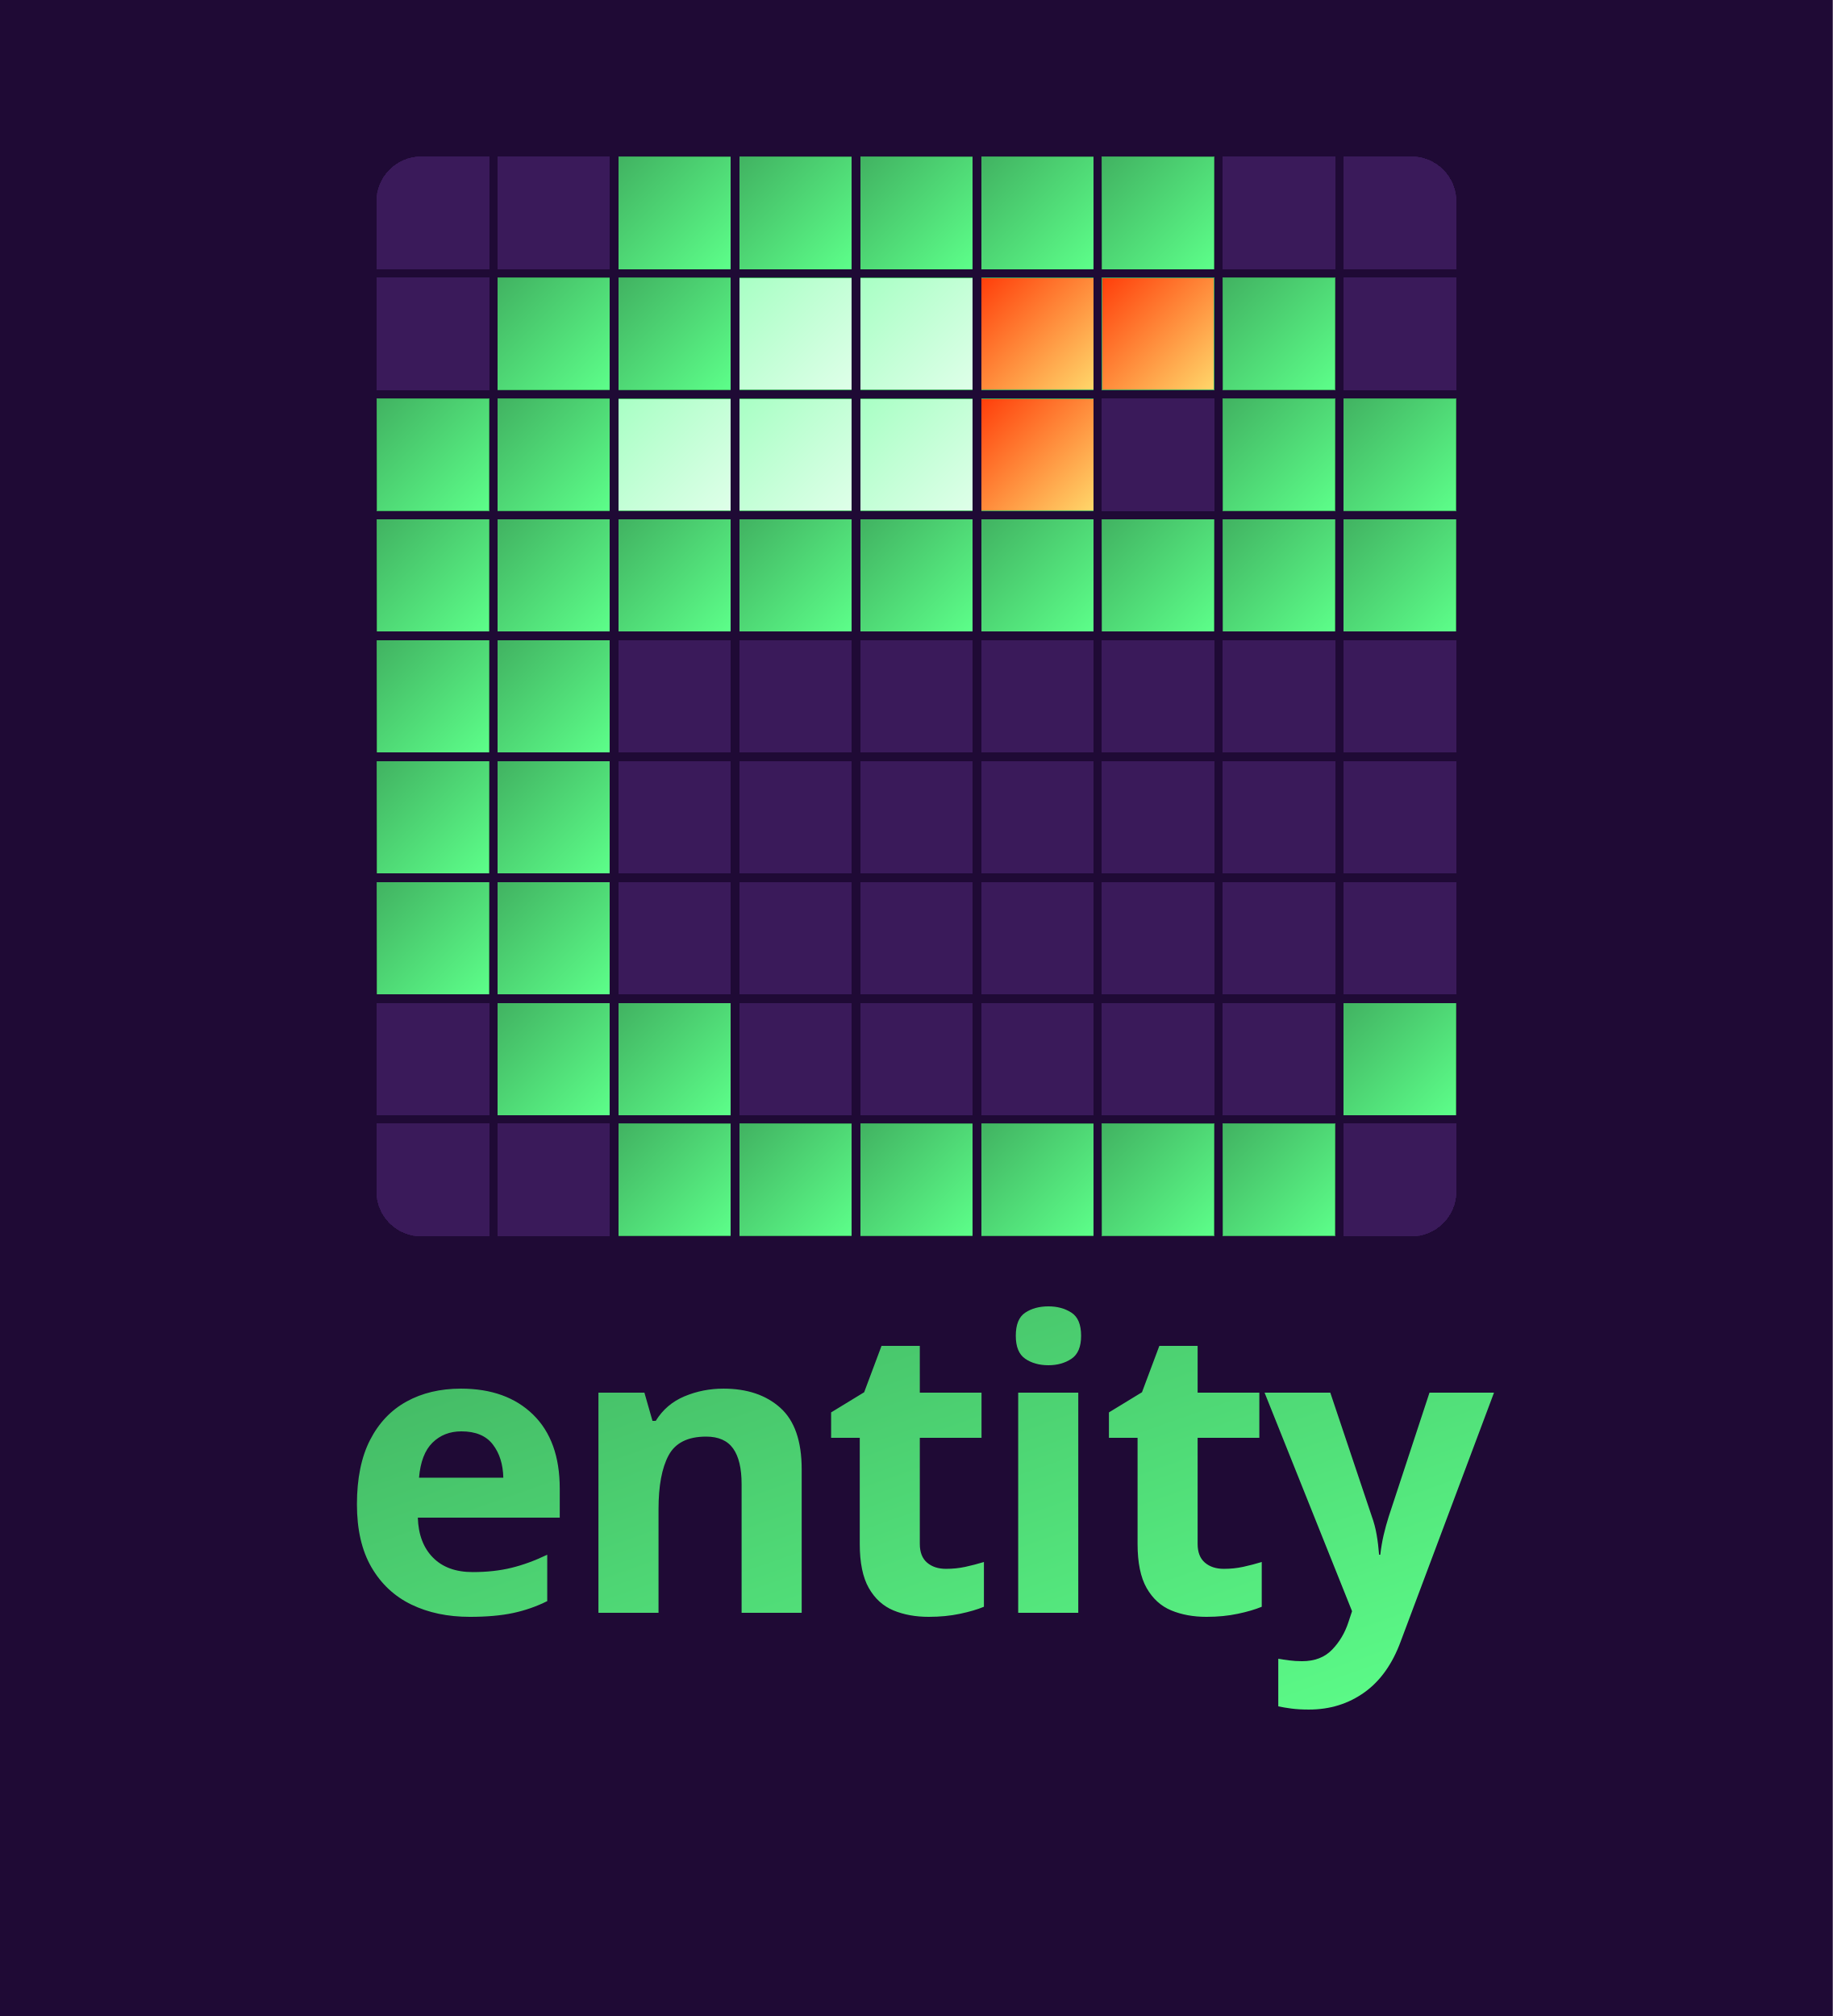
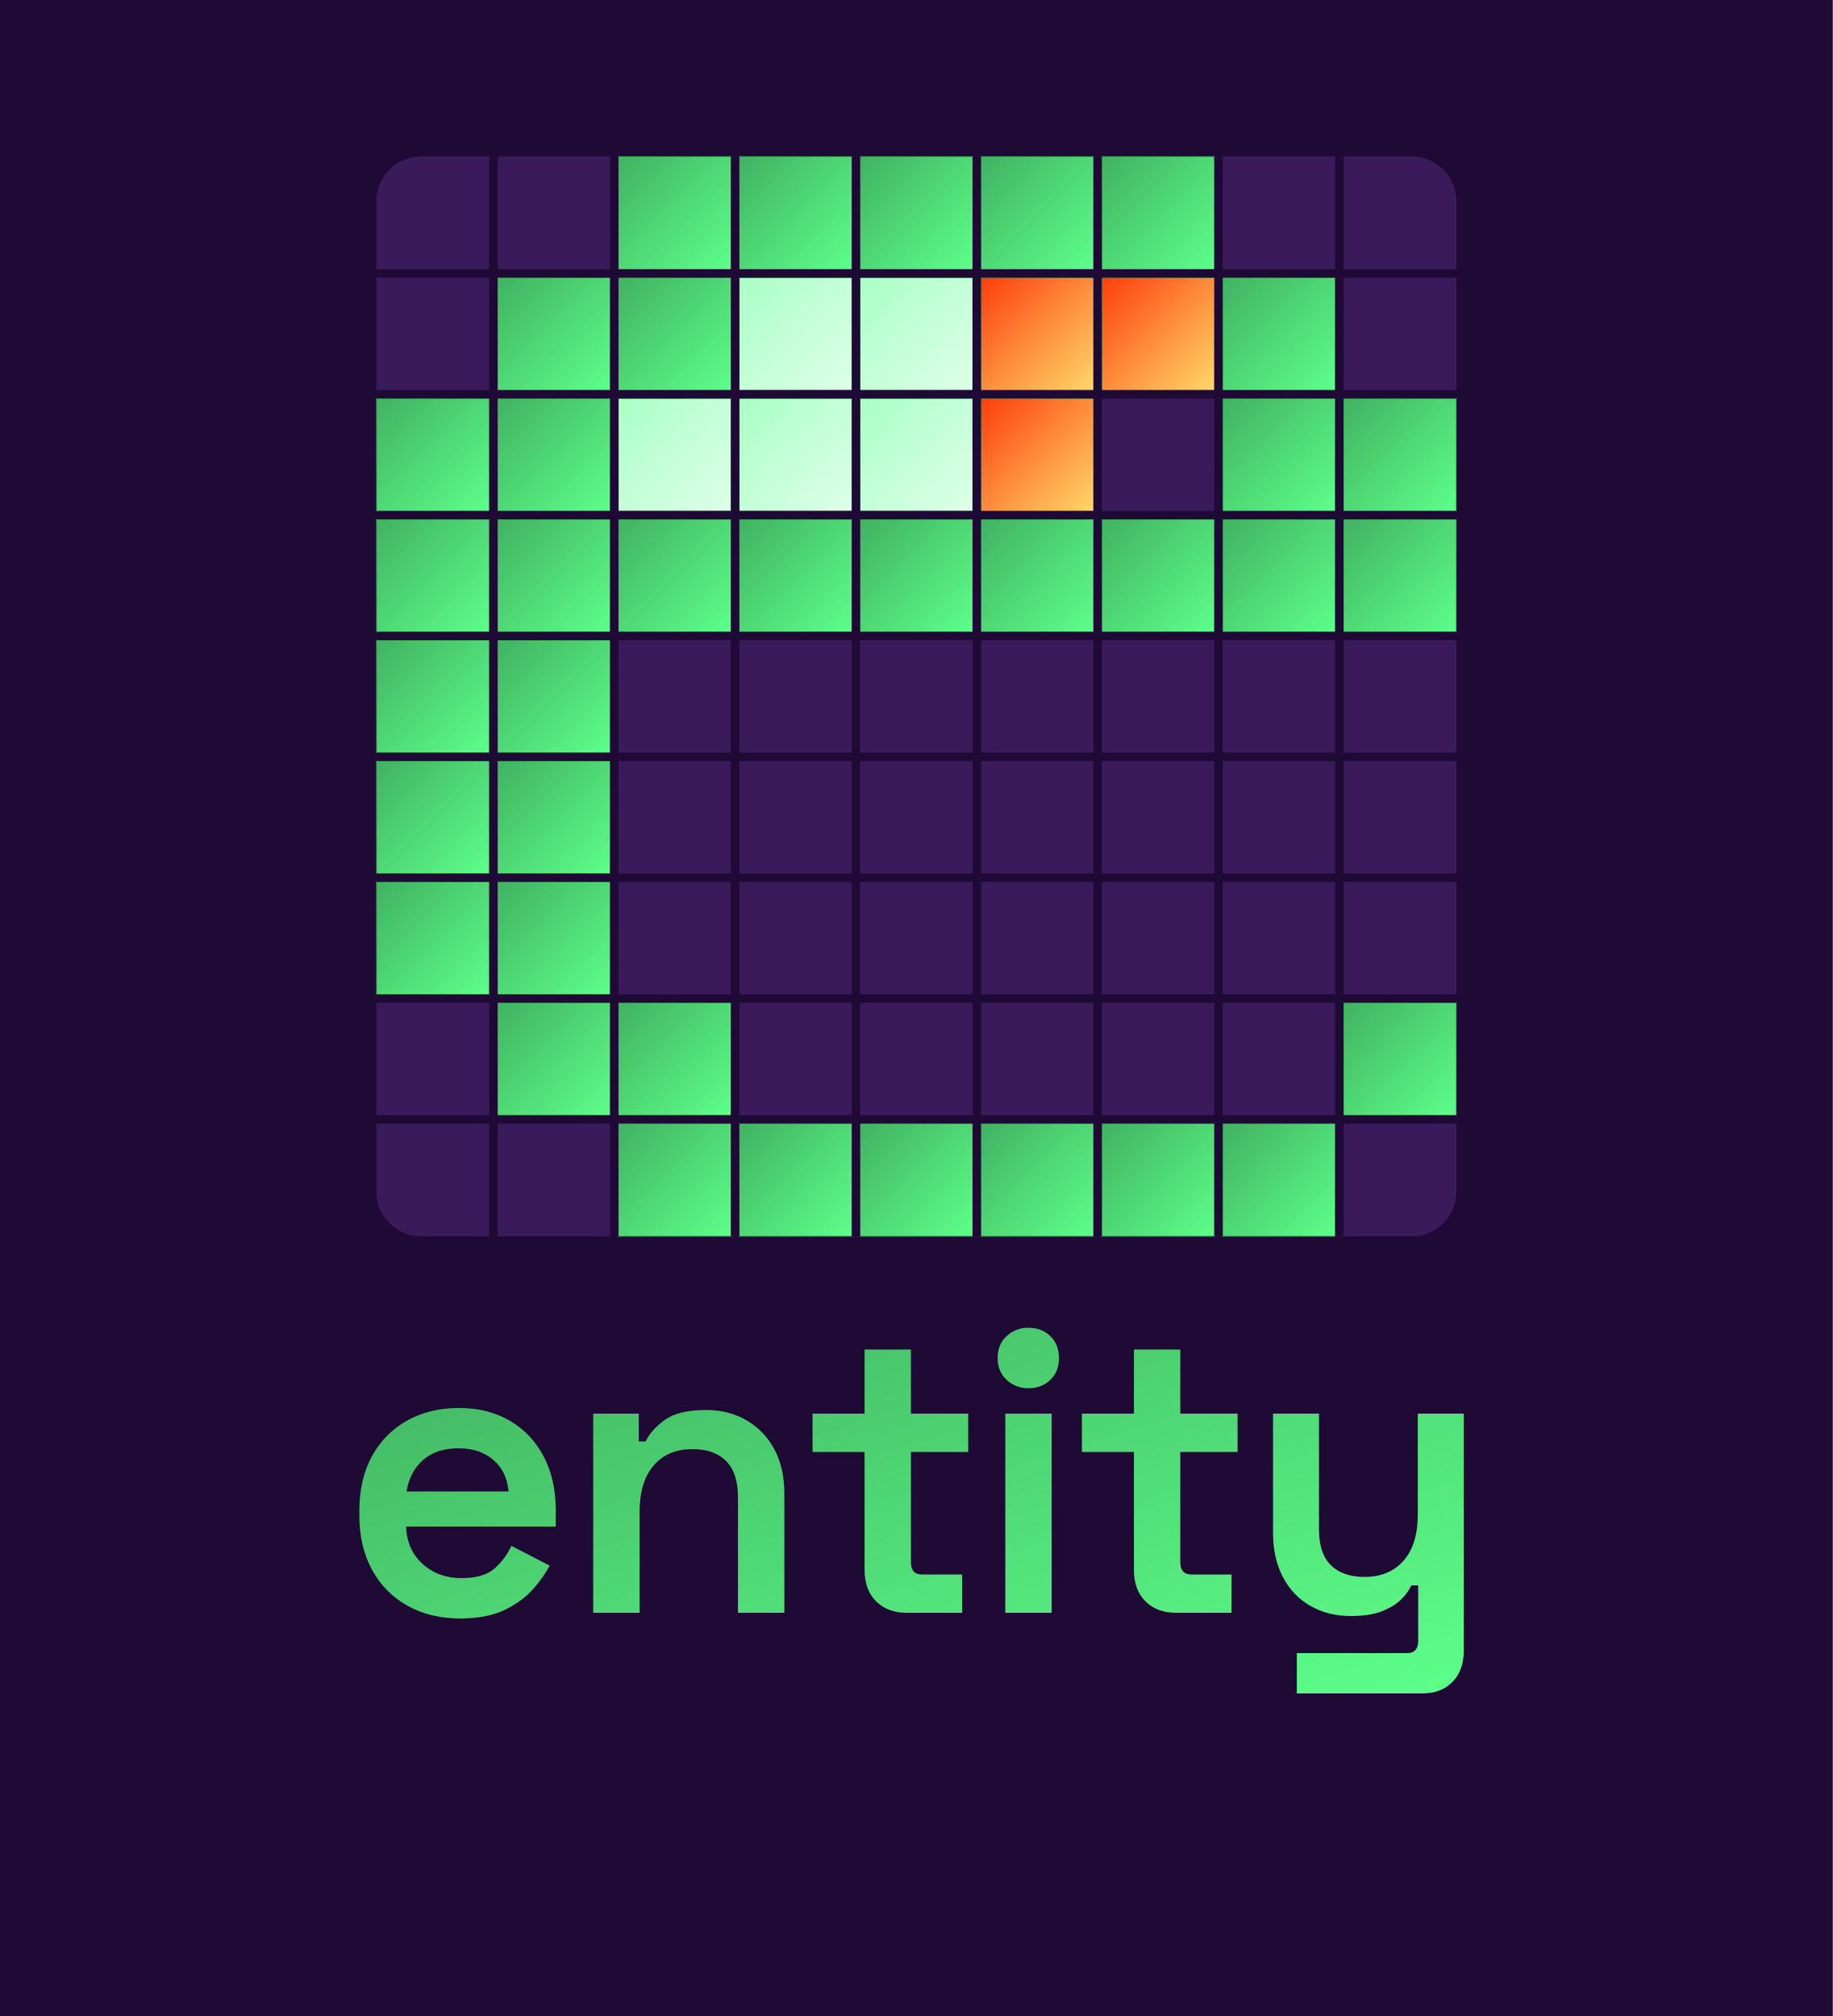
- <svg xmlns="http://www.w3.org/2000/svg" viewBox="0 0 1000 1100" font-family="'Space Grotesk', sans-serif">
+ <svg xmlns="http://www.w3.org/2000/svg" viewBox="0 0 1000 1100">
  <defs>
-     <linearGradient id="wordmark-grad" x1="0" y1="0" x2="1" y2="1">
+     <linearGradient id="wm" x1="0" y1="0" x2="1" y2="1">
      <stop offset="0" stop-color="#41b261" />
      <stop offset="1" stop-color="#5dff8a" />
    </linearGradient>
  </defs>
  <rect x="0" y="0" width="1000" height="1100" fill="#1f0a35" />
  <g transform="translate(200 80) scale(0.6578947)">
    <defs>
-       <linearGradient id="mark-body" x1="0" y1="0" x2="1" y2="1">
+       <linearGradient id="lkmks-body" x1="0" y1="0" x2="1" y2="1">
        <stop offset="0" stop-color="#41b261" />
        <stop offset="1" stop-color="#5dff8a" />
      </linearGradient>
-       <linearGradient id="mark-whites" x1="0" y1="0" x2="1" y2="1">
+       <linearGradient id="lkmks-whites" x1="0" y1="0" x2="1" y2="1">
        <stop offset="0" stop-color="#a8ffc4" />
        <stop offset="1" stop-color="#dfffe9" />
      </linearGradient>
-       <linearGradient id="mark-iris" x1="0" y1="0" x2="1" y2="1">
+       <linearGradient id="lkmks-iris" x1="0" y1="0" x2="1" y2="1">
        <stop offset="0" stop-color="#ff3d0a" />
        <stop offset="1" stop-color="#ffd86b" />
      </linearGradient>
    </defs>
    <rect x="8" y="8" width="896" height="896" fill="#3a1a5a" rx="37.5" ry="37.5" />
-     <rect x="208.44" y="8.00" width="94.22" height="94.22" fill="url(#mark-body)" stroke="#3ca65a" stroke-width="1.4" shape-rendering="crispEdges" />
-     <rect x="308.67" y="8.00" width="94.22" height="94.22" fill="url(#mark-body)" stroke="#3ca65a" stroke-width="1.4" shape-rendering="crispEdges" />
-     <rect x="408.89" y="8.00" width="94.22" height="94.22" fill="url(#mark-body)" stroke="#3ca65a" stroke-width="1.4" shape-rendering="crispEdges" />
-     <rect x="509.11" y="8.00" width="94.22" height="94.22" fill="url(#mark-body)" stroke="#3ca65a" stroke-width="1.4" shape-rendering="crispEdges" />
-     <rect x="609.33" y="8.00" width="94.22" height="94.22" fill="url(#mark-body)" stroke="#3ca65a" stroke-width="1.4" shape-rendering="crispEdges" />
-     <rect x="108.22" y="108.22" width="94.22" height="94.22" fill="url(#mark-body)" stroke="#3ca65a" stroke-width="1.4" shape-rendering="crispEdges" />
-     <rect x="208.44" y="108.22" width="94.22" height="94.22" fill="url(#mark-body)" stroke="#3ca65a" stroke-width="1.4" shape-rendering="crispEdges" />
-     <rect x="308.67" y="108.22" width="94.22" height="94.22" fill="url(#mark-whites)" stroke="#3ca65a" stroke-width="1.4" shape-rendering="crispEdges" />
-     <rect x="408.89" y="108.22" width="94.22" height="94.22" fill="url(#mark-whites)" stroke="#3ca65a" stroke-width="1.4" shape-rendering="crispEdges" />
-     <rect x="509.11" y="108.22" width="94.22" height="94.22" fill="url(#mark-iris)" stroke="#3ca65a" stroke-width="1.4" shape-rendering="crispEdges" />
-     <rect x="609.33" y="108.22" width="94.22" height="94.22" fill="url(#mark-iris)" stroke="#3ca65a" stroke-width="1.4" shape-rendering="crispEdges" />
-     <rect x="709.56" y="108.22" width="94.22" height="94.22" fill="url(#mark-body)" stroke="#3ca65a" stroke-width="1.4" shape-rendering="crispEdges" />
-     <rect x="8.00" y="208.44" width="94.22" height="94.22" fill="url(#mark-body)" stroke="#3ca65a" stroke-width="1.4" shape-rendering="crispEdges" />
-     <rect x="108.22" y="208.44" width="94.22" height="94.22" fill="url(#mark-body)" stroke="#3ca65a" stroke-width="1.4" shape-rendering="crispEdges" />
-     <rect x="208.44" y="208.44" width="94.22" height="94.22" fill="url(#mark-whites)" stroke="#3ca65a" stroke-width="1.4" shape-rendering="crispEdges" />
-     <rect x="308.67" y="208.44" width="94.22" height="94.22" fill="url(#mark-whites)" stroke="#3ca65a" stroke-width="1.4" shape-rendering="crispEdges" />
-     <rect x="408.89" y="208.44" width="94.22" height="94.22" fill="url(#mark-whites)" stroke="#3ca65a" stroke-width="1.4" shape-rendering="crispEdges" />
-     <rect x="509.11" y="208.44" width="94.22" height="94.22" fill="url(#mark-iris)" stroke="#3ca65a" stroke-width="1.4" shape-rendering="crispEdges" />
-     <rect x="709.56" y="208.44" width="94.22" height="94.22" fill="url(#mark-body)" stroke="#3ca65a" stroke-width="1.4" shape-rendering="crispEdges" />
-     <rect x="809.78" y="208.44" width="94.22" height="94.22" fill="url(#mark-body)" stroke="#3ca65a" stroke-width="1.4" shape-rendering="crispEdges" />
-     <rect x="8.00" y="308.67" width="94.22" height="94.22" fill="url(#mark-body)" stroke="#3ca65a" stroke-width="1.4" shape-rendering="crispEdges" />
-     <rect x="108.22" y="308.67" width="94.22" height="94.22" fill="url(#mark-body)" stroke="#3ca65a" stroke-width="1.4" shape-rendering="crispEdges" />
-     <rect x="208.44" y="308.67" width="94.22" height="94.22" fill="url(#mark-body)" stroke="#3ca65a" stroke-width="1.4" shape-rendering="crispEdges" />
-     <rect x="308.67" y="308.67" width="94.22" height="94.22" fill="url(#mark-body)" stroke="#3ca65a" stroke-width="1.4" shape-rendering="crispEdges" />
-     <rect x="408.89" y="308.67" width="94.22" height="94.22" fill="url(#mark-body)" stroke="#3ca65a" stroke-width="1.4" shape-rendering="crispEdges" />
-     <rect x="509.11" y="308.67" width="94.22" height="94.22" fill="url(#mark-body)" stroke="#3ca65a" stroke-width="1.4" shape-rendering="crispEdges" />
-     <rect x="609.33" y="308.67" width="94.22" height="94.22" fill="url(#mark-body)" stroke="#3ca65a" stroke-width="1.4" shape-rendering="crispEdges" />
-     <rect x="709.56" y="308.67" width="94.22" height="94.22" fill="url(#mark-body)" stroke="#3ca65a" stroke-width="1.4" shape-rendering="crispEdges" />
-     <rect x="809.78" y="308.67" width="94.22" height="94.22" fill="url(#mark-body)" stroke="#3ca65a" stroke-width="1.4" shape-rendering="crispEdges" />
-     <rect x="8.00" y="408.89" width="94.22" height="94.22" fill="url(#mark-body)" stroke="#3ca65a" stroke-width="1.4" shape-rendering="crispEdges" />
-     <rect x="108.22" y="408.89" width="94.22" height="94.22" fill="url(#mark-body)" stroke="#3ca65a" stroke-width="1.4" shape-rendering="crispEdges" />
-     <rect x="8.00" y="509.11" width="94.22" height="94.22" fill="url(#mark-body)" stroke="#3ca65a" stroke-width="1.4" shape-rendering="crispEdges" />
-     <rect x="108.22" y="509.11" width="94.22" height="94.22" fill="url(#mark-body)" stroke="#3ca65a" stroke-width="1.4" shape-rendering="crispEdges" />
-     <rect x="8.00" y="609.33" width="94.22" height="94.22" fill="url(#mark-body)" stroke="#3ca65a" stroke-width="1.4" shape-rendering="crispEdges" />
-     <rect x="108.22" y="609.33" width="94.22" height="94.22" fill="url(#mark-body)" stroke="#3ca65a" stroke-width="1.4" shape-rendering="crispEdges" />
-     <rect x="108.22" y="709.56" width="94.22" height="94.22" fill="url(#mark-body)" stroke="#3ca65a" stroke-width="1.4" shape-rendering="crispEdges" />
-     <rect x="208.44" y="709.56" width="94.22" height="94.22" fill="url(#mark-body)" stroke="#3ca65a" stroke-width="1.4" shape-rendering="crispEdges" />
-     <rect x="809.78" y="709.56" width="94.22" height="94.22" fill="url(#mark-body)" stroke="#3ca65a" stroke-width="1.4" shape-rendering="crispEdges" />
-     <rect x="208.44" y="809.78" width="94.22" height="94.22" fill="url(#mark-body)" stroke="#3ca65a" stroke-width="1.4" shape-rendering="crispEdges" />
-     <rect x="308.67" y="809.78" width="94.22" height="94.22" fill="url(#mark-body)" stroke="#3ca65a" stroke-width="1.4" shape-rendering="crispEdges" />
-     <rect x="408.89" y="809.78" width="94.22" height="94.22" fill="url(#mark-body)" stroke="#3ca65a" stroke-width="1.4" shape-rendering="crispEdges" />
-     <rect x="509.11" y="809.78" width="94.22" height="94.22" fill="url(#mark-body)" stroke="#3ca65a" stroke-width="1.4" shape-rendering="crispEdges" />
-     <rect x="609.33" y="809.78" width="94.22" height="94.22" fill="url(#mark-body)" stroke="#3ca65a" stroke-width="1.4" shape-rendering="crispEdges" />
-     <rect x="709.56" y="809.78" width="94.22" height="94.22" fill="url(#mark-body)" stroke="#3ca65a" stroke-width="1.4" shape-rendering="crispEdges" />
-     <g shape-rendering="crispEdges">
+     <rect x="208.44" y="8.00" width="94.22" height="94.22" fill="url(#lkmks-body)" stroke="#3ca65a" stroke-width="1.4" />
+     <rect x="308.67" y="8.00" width="94.22" height="94.22" fill="url(#lkmks-body)" stroke="#3ca65a" stroke-width="1.4" />
+     <rect x="408.89" y="8.00" width="94.22" height="94.22" fill="url(#lkmks-body)" stroke="#3ca65a" stroke-width="1.4" />
+     <rect x="509.11" y="8.00" width="94.22" height="94.22" fill="url(#lkmks-body)" stroke="#3ca65a" stroke-width="1.4" />
+     <rect x="609.33" y="8.00" width="94.22" height="94.22" fill="url(#lkmks-body)" stroke="#3ca65a" stroke-width="1.4" />
+     <rect x="108.22" y="108.22" width="94.22" height="94.22" fill="url(#lkmks-body)" stroke="#3ca65a" stroke-width="1.4" />
+     <rect x="208.44" y="108.22" width="94.22" height="94.22" fill="url(#lkmks-body)" stroke="#3ca65a" stroke-width="1.4" />
+     <rect x="308.67" y="108.22" width="94.22" height="94.22" fill="url(#lkmks-whites)" stroke="#3ca65a" stroke-width="1.4" />
+     <rect x="408.89" y="108.22" width="94.22" height="94.22" fill="url(#lkmks-whites)" stroke="#3ca65a" stroke-width="1.4" />
+     <rect x="509.11" y="108.22" width="94.22" height="94.22" fill="url(#lkmks-iris)" stroke="#3ca65a" stroke-width="1.4" />
+     <rect x="609.33" y="108.22" width="94.22" height="94.22" fill="url(#lkmks-iris)" stroke="#3ca65a" stroke-width="1.4" />
+     <rect x="709.56" y="108.22" width="94.22" height="94.22" fill="url(#lkmks-body)" stroke="#3ca65a" stroke-width="1.4" />
+     <rect x="8.00" y="208.44" width="94.22" height="94.22" fill="url(#lkmks-body)" stroke="#3ca65a" stroke-width="1.4" />
+     <rect x="108.22" y="208.44" width="94.22" height="94.22" fill="url(#lkmks-body)" stroke="#3ca65a" stroke-width="1.4" />
+     <rect x="208.44" y="208.44" width="94.22" height="94.22" fill="url(#lkmks-whites)" stroke="#3ca65a" stroke-width="1.4" />
+     <rect x="308.67" y="208.44" width="94.22" height="94.22" fill="url(#lkmks-whites)" stroke="#3ca65a" stroke-width="1.4" />
+     <rect x="408.89" y="208.44" width="94.22" height="94.22" fill="url(#lkmks-whites)" stroke="#3ca65a" stroke-width="1.4" />
+     <rect x="509.11" y="208.44" width="94.22" height="94.22" fill="url(#lkmks-iris)" stroke="#3ca65a" stroke-width="1.4" />
+     <rect x="709.56" y="208.44" width="94.22" height="94.22" fill="url(#lkmks-body)" stroke="#3ca65a" stroke-width="1.4" />
+     <rect x="809.78" y="208.44" width="94.22" height="94.22" fill="url(#lkmks-body)" stroke="#3ca65a" stroke-width="1.4" />
+     <rect x="8.00" y="308.67" width="94.22" height="94.22" fill="url(#lkmks-body)" stroke="#3ca65a" stroke-width="1.4" />
+     <rect x="108.22" y="308.67" width="94.22" height="94.22" fill="url(#lkmks-body)" stroke="#3ca65a" stroke-width="1.4" />
+     <rect x="208.44" y="308.67" width="94.22" height="94.22" fill="url(#lkmks-body)" stroke="#3ca65a" stroke-width="1.4" />
+     <rect x="308.67" y="308.67" width="94.22" height="94.22" fill="url(#lkmks-body)" stroke="#3ca65a" stroke-width="1.4" />
+     <rect x="408.89" y="308.67" width="94.22" height="94.22" fill="url(#lkmks-body)" stroke="#3ca65a" stroke-width="1.4" />
+     <rect x="509.11" y="308.67" width="94.22" height="94.22" fill="url(#lkmks-body)" stroke="#3ca65a" stroke-width="1.4" />
+     <rect x="609.33" y="308.67" width="94.22" height="94.22" fill="url(#lkmks-body)" stroke="#3ca65a" stroke-width="1.4" />
+     <rect x="709.56" y="308.67" width="94.22" height="94.22" fill="url(#lkmks-body)" stroke="#3ca65a" stroke-width="1.4" />
+     <rect x="809.78" y="308.67" width="94.22" height="94.22" fill="url(#lkmks-body)" stroke="#3ca65a" stroke-width="1.4" />
+     <rect x="8.00" y="408.89" width="94.22" height="94.22" fill="url(#lkmks-body)" stroke="#3ca65a" stroke-width="1.4" />
+     <rect x="108.22" y="408.89" width="94.22" height="94.22" fill="url(#lkmks-body)" stroke="#3ca65a" stroke-width="1.4" />
+     <rect x="8.00" y="509.11" width="94.22" height="94.22" fill="url(#lkmks-body)" stroke="#3ca65a" stroke-width="1.4" />
+     <rect x="108.22" y="509.11" width="94.22" height="94.22" fill="url(#lkmks-body)" stroke="#3ca65a" stroke-width="1.4" />
+     <rect x="8.00" y="609.33" width="94.22" height="94.22" fill="url(#lkmks-body)" stroke="#3ca65a" stroke-width="1.4" />
+     <rect x="108.22" y="609.33" width="94.22" height="94.22" fill="url(#lkmks-body)" stroke="#3ca65a" stroke-width="1.4" />
+     <rect x="108.22" y="709.56" width="94.22" height="94.22" fill="url(#lkmks-body)" stroke="#3ca65a" stroke-width="1.4" />
+     <rect x="208.44" y="709.56" width="94.22" height="94.22" fill="url(#lkmks-body)" stroke="#3ca65a" stroke-width="1.4" />
+     <rect x="809.78" y="709.56" width="94.22" height="94.22" fill="url(#lkmks-body)" stroke="#3ca65a" stroke-width="1.4" />
+     <rect x="208.44" y="809.78" width="94.22" height="94.22" fill="url(#lkmks-body)" stroke="#3ca65a" stroke-width="1.4" />
+     <rect x="308.67" y="809.78" width="94.22" height="94.22" fill="url(#lkmks-body)" stroke="#3ca65a" stroke-width="1.4" />
+     <rect x="408.89" y="809.78" width="94.22" height="94.22" fill="url(#lkmks-body)" stroke="#3ca65a" stroke-width="1.4" />
+     <rect x="509.11" y="809.78" width="94.22" height="94.22" fill="url(#lkmks-body)" stroke="#3ca65a" stroke-width="1.4" />
+     <rect x="609.33" y="809.78" width="94.22" height="94.22" fill="url(#lkmks-body)" stroke="#3ca65a" stroke-width="1.4" />
+     <rect x="709.56" y="809.78" width="94.22" height="94.22" fill="url(#lkmks-body)" stroke="#3ca65a" stroke-width="1.4" />
+     <g>
      <rect x="4.5" y="4.5" width="903" height="903" fill="none" stroke="#1f0a35" stroke-width="7" rx="41" ry="41" />
      <line x1="105.22" y1="8" x2="105.22" y2="904" stroke="#1f0a35" stroke-width="7" />
      <line x1="205.44" y1="8" x2="205.44" y2="904" stroke="#1f0a35" stroke-width="7" />
      <line x1="305.67" y1="8" x2="305.67" y2="904" stroke="#1f0a35" stroke-width="7" />
      <line x1="405.89" y1="8" x2="405.89" y2="904" stroke="#1f0a35" stroke-width="7" />
      <line x1="506.11" y1="8" x2="506.11" y2="904" stroke="#1f0a35" stroke-width="7" />
      <line x1="606.33" y1="8" x2="606.33" y2="904" stroke="#1f0a35" stroke-width="7" />
      <line x1="706.56" y1="8" x2="706.56" y2="904" stroke="#1f0a35" stroke-width="7" />
      <line x1="806.78" y1="8" x2="806.78" y2="904" stroke="#1f0a35" stroke-width="7" />
      <line x1="8" y1="105.22" x2="904" y2="105.22" stroke="#1f0a35" stroke-width="7" />
      <line x1="8" y1="205.44" x2="904" y2="205.44" stroke="#1f0a35" stroke-width="7" />
      <line x1="8" y1="305.67" x2="904" y2="305.67" stroke="#1f0a35" stroke-width="7" />
      <line x1="8" y1="405.89" x2="904" y2="405.89" stroke="#1f0a35" stroke-width="7" />
      <line x1="8" y1="506.11" x2="904" y2="506.11" stroke="#1f0a35" stroke-width="7" />
      <line x1="8" y1="606.33" x2="904" y2="606.33" stroke="#1f0a35" stroke-width="7" />
      <line x1="8" y1="706.56" x2="904" y2="706.56" stroke="#1f0a35" stroke-width="7" />
      <line x1="8" y1="806.78" x2="904" y2="806.78" stroke="#1f0a35" stroke-width="7" />
    </g>
  </g>
-   <text x="500" y="880" text-anchor="middle" font-size="220" font-weight="600" letter-spacing="-5.5" fill="url(#wordmark-grad)">entity</text>
+   <path d="M251.07 883.08L251.07 883.08Q234.79 883.08 222.36 876.15Q209.93 869.22 203.00 856.57Q196.07 843.92 196.07 826.98L196.07 826.98L196.07 824.34Q196.07 807.18 202.89 794.64Q209.71 782.10 222.03 775.17Q234.35 768.24 250.41 768.24L250.41 768.24Q266.25 768.24 278.13 775.17Q290.01 782.10 296.61 794.64Q303.21 807.18 303.21 823.90L303.21 823.90L303.21 832.92L221.59 832.92Q222.03 845.68 230.61 853.38Q239.19 861.08 251.73 861.08L251.73 861.08Q264.05 861.08 269.99 855.69Q275.93 850.30 279.01 843.48L279.01 843.48L299.91 854.26Q296.83 860.20 291.00 866.91Q285.17 873.62 275.49 878.35Q265.81 883.08 251.07 883.08ZM221.81 813.78L221.81 813.78L277.47 813.78Q276.59 803 269.22 796.62Q261.85 790.24 250.19 790.24L250.19 790.24Q238.09 790.24 230.83 796.62Q223.57 803 221.81 813.78Z M348.97 880L323.67 880L323.67 771.32L348.53 771.32L348.53 786.50L352.27 786.50Q355.13 780.34 362.61 774.84Q370.09 769.34 385.27 769.34L385.27 769.34Q397.81 769.34 407.49 775.06Q417.17 780.78 422.56 790.90Q427.95 801.02 427.95 814.88L427.95 814.88L427.95 880L402.65 880L402.65 816.86Q402.65 803.66 396.16 797.17Q389.67 790.68 377.79 790.68L377.79 790.68Q364.37 790.68 356.67 799.59Q348.97 808.50 348.97 825L348.97 825L348.97 880Z M524.97 880L494.83 880Q484.27 880 478 873.73Q471.73 867.46 471.73 856.68L471.73 856.68L471.73 792.22L443.35 792.22L443.35 771.32L471.73 771.32L471.73 736.34L497.03 736.34L497.03 771.32L528.27 771.32L528.27 792.22L497.03 792.22L497.03 852.50Q497.03 859.10 503.19 859.10L503.19 859.10L524.97 859.10L524.97 880Z M573.81 880L548.51 880L548.51 771.32L573.81 771.32L573.81 880ZM561.05 757.46L561.05 757.46Q554.23 757.46 549.28 752.95Q544.33 748.44 544.33 740.96L544.33 740.96Q544.33 733.48 549.28 728.97Q554.23 724.46 561.05 724.46L561.05 724.46Q568.31 724.46 573.04 728.97Q577.77 733.48 577.77 740.96L577.77 740.96Q577.77 748.44 573.04 752.95Q568.31 757.46 561.05 757.46Z M671.93 880L641.79 880Q631.23 880 624.96 873.73Q618.69 867.46 618.69 856.68L618.69 856.68L618.69 792.22L590.31 792.22L590.31 771.32L618.69 771.32L618.69 736.34L643.99 736.34L643.99 771.32L675.23 771.32L675.23 792.22L643.99 792.22L643.99 852.50Q643.99 859.10 650.15 859.10L650.15 859.10L671.93 859.10L671.93 880Z M775.77 924L707.57 924L707.57 902L767.63 902Q773.79 902 773.79 895.40L773.79 895.40L773.79 865.04L770.05 865.04Q768.29 869 764.33 872.85Q760.37 876.70 753.77 879.23Q747.17 881.76 737.05 881.76L737.05 881.76Q724.51 881.76 714.83 876.15Q705.15 870.54 699.87 860.31Q694.59 850.08 694.59 836.44L694.59 836.44L694.59 771.32L719.67 771.32L719.67 834.46Q719.67 847.66 726.16 854.04Q732.65 860.42 744.53 860.42L744.53 860.42Q757.95 860.42 765.76 851.62Q773.57 842.82 773.57 826.32L773.57 826.32L773.57 771.32L798.65 771.32L798.65 900.68Q798.65 911.46 792.49 917.73Q786.33 924 775.77 924L775.77 924Z" fill="url(#wm)" />
</svg>
